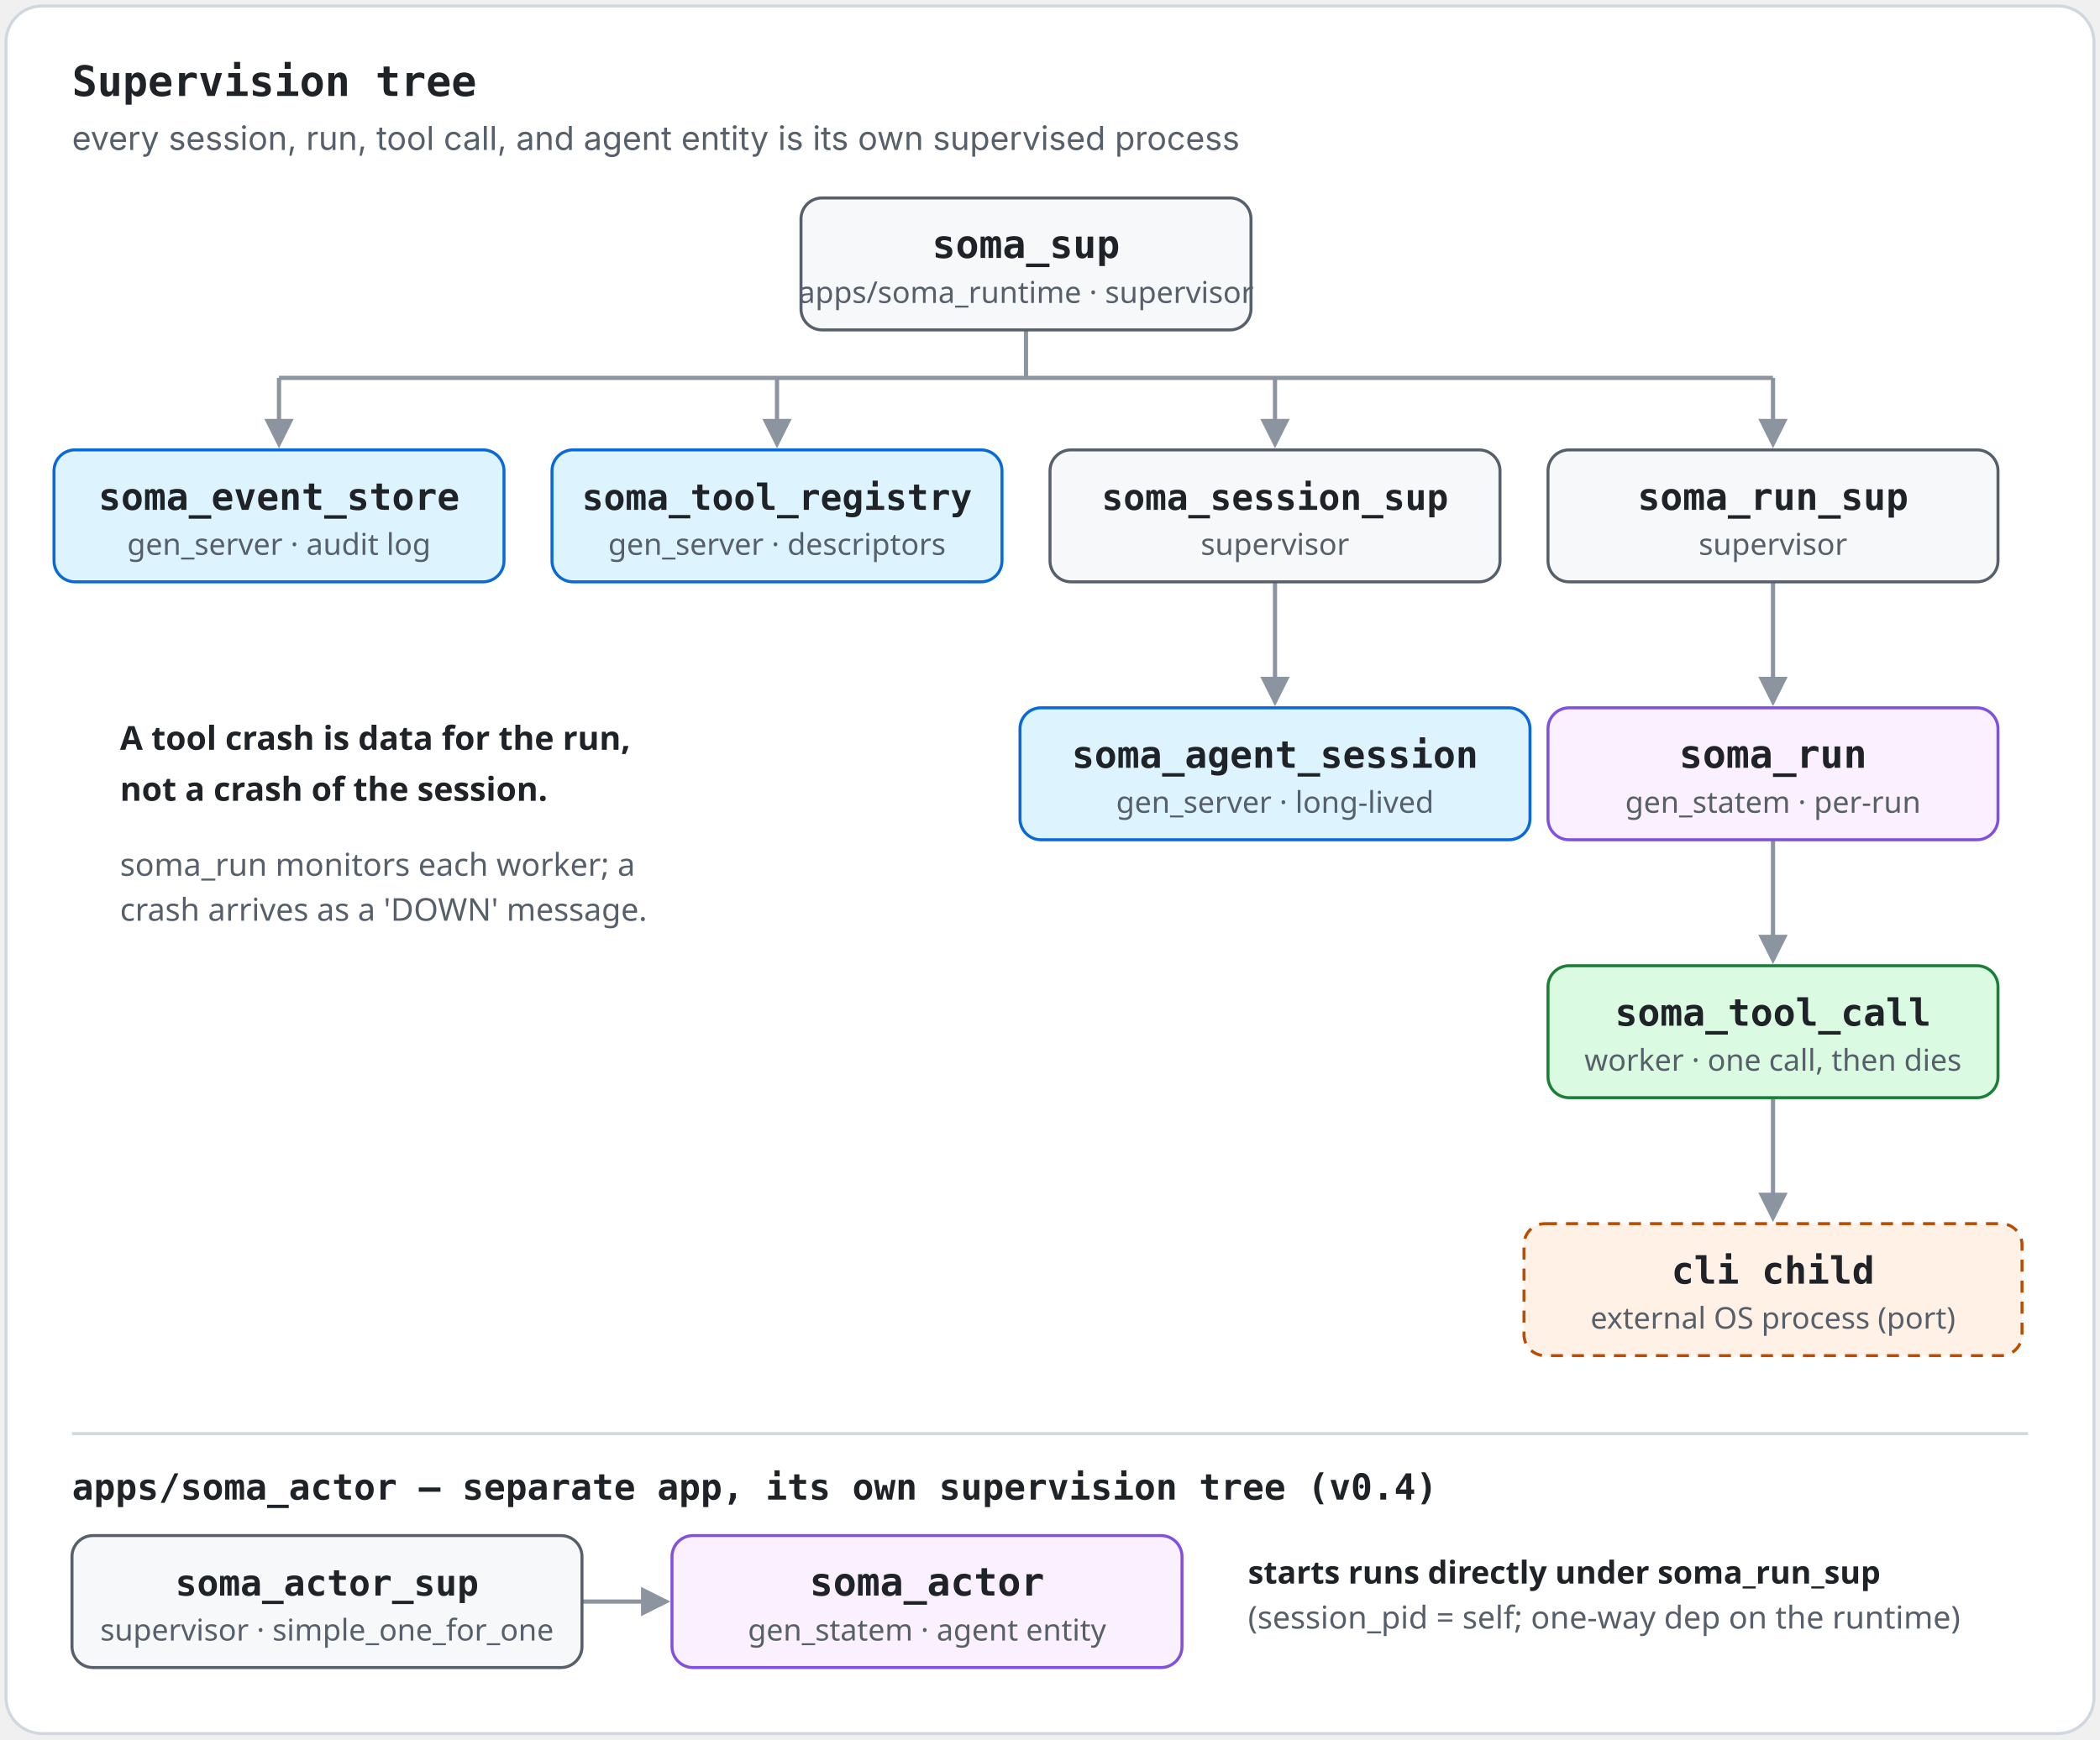
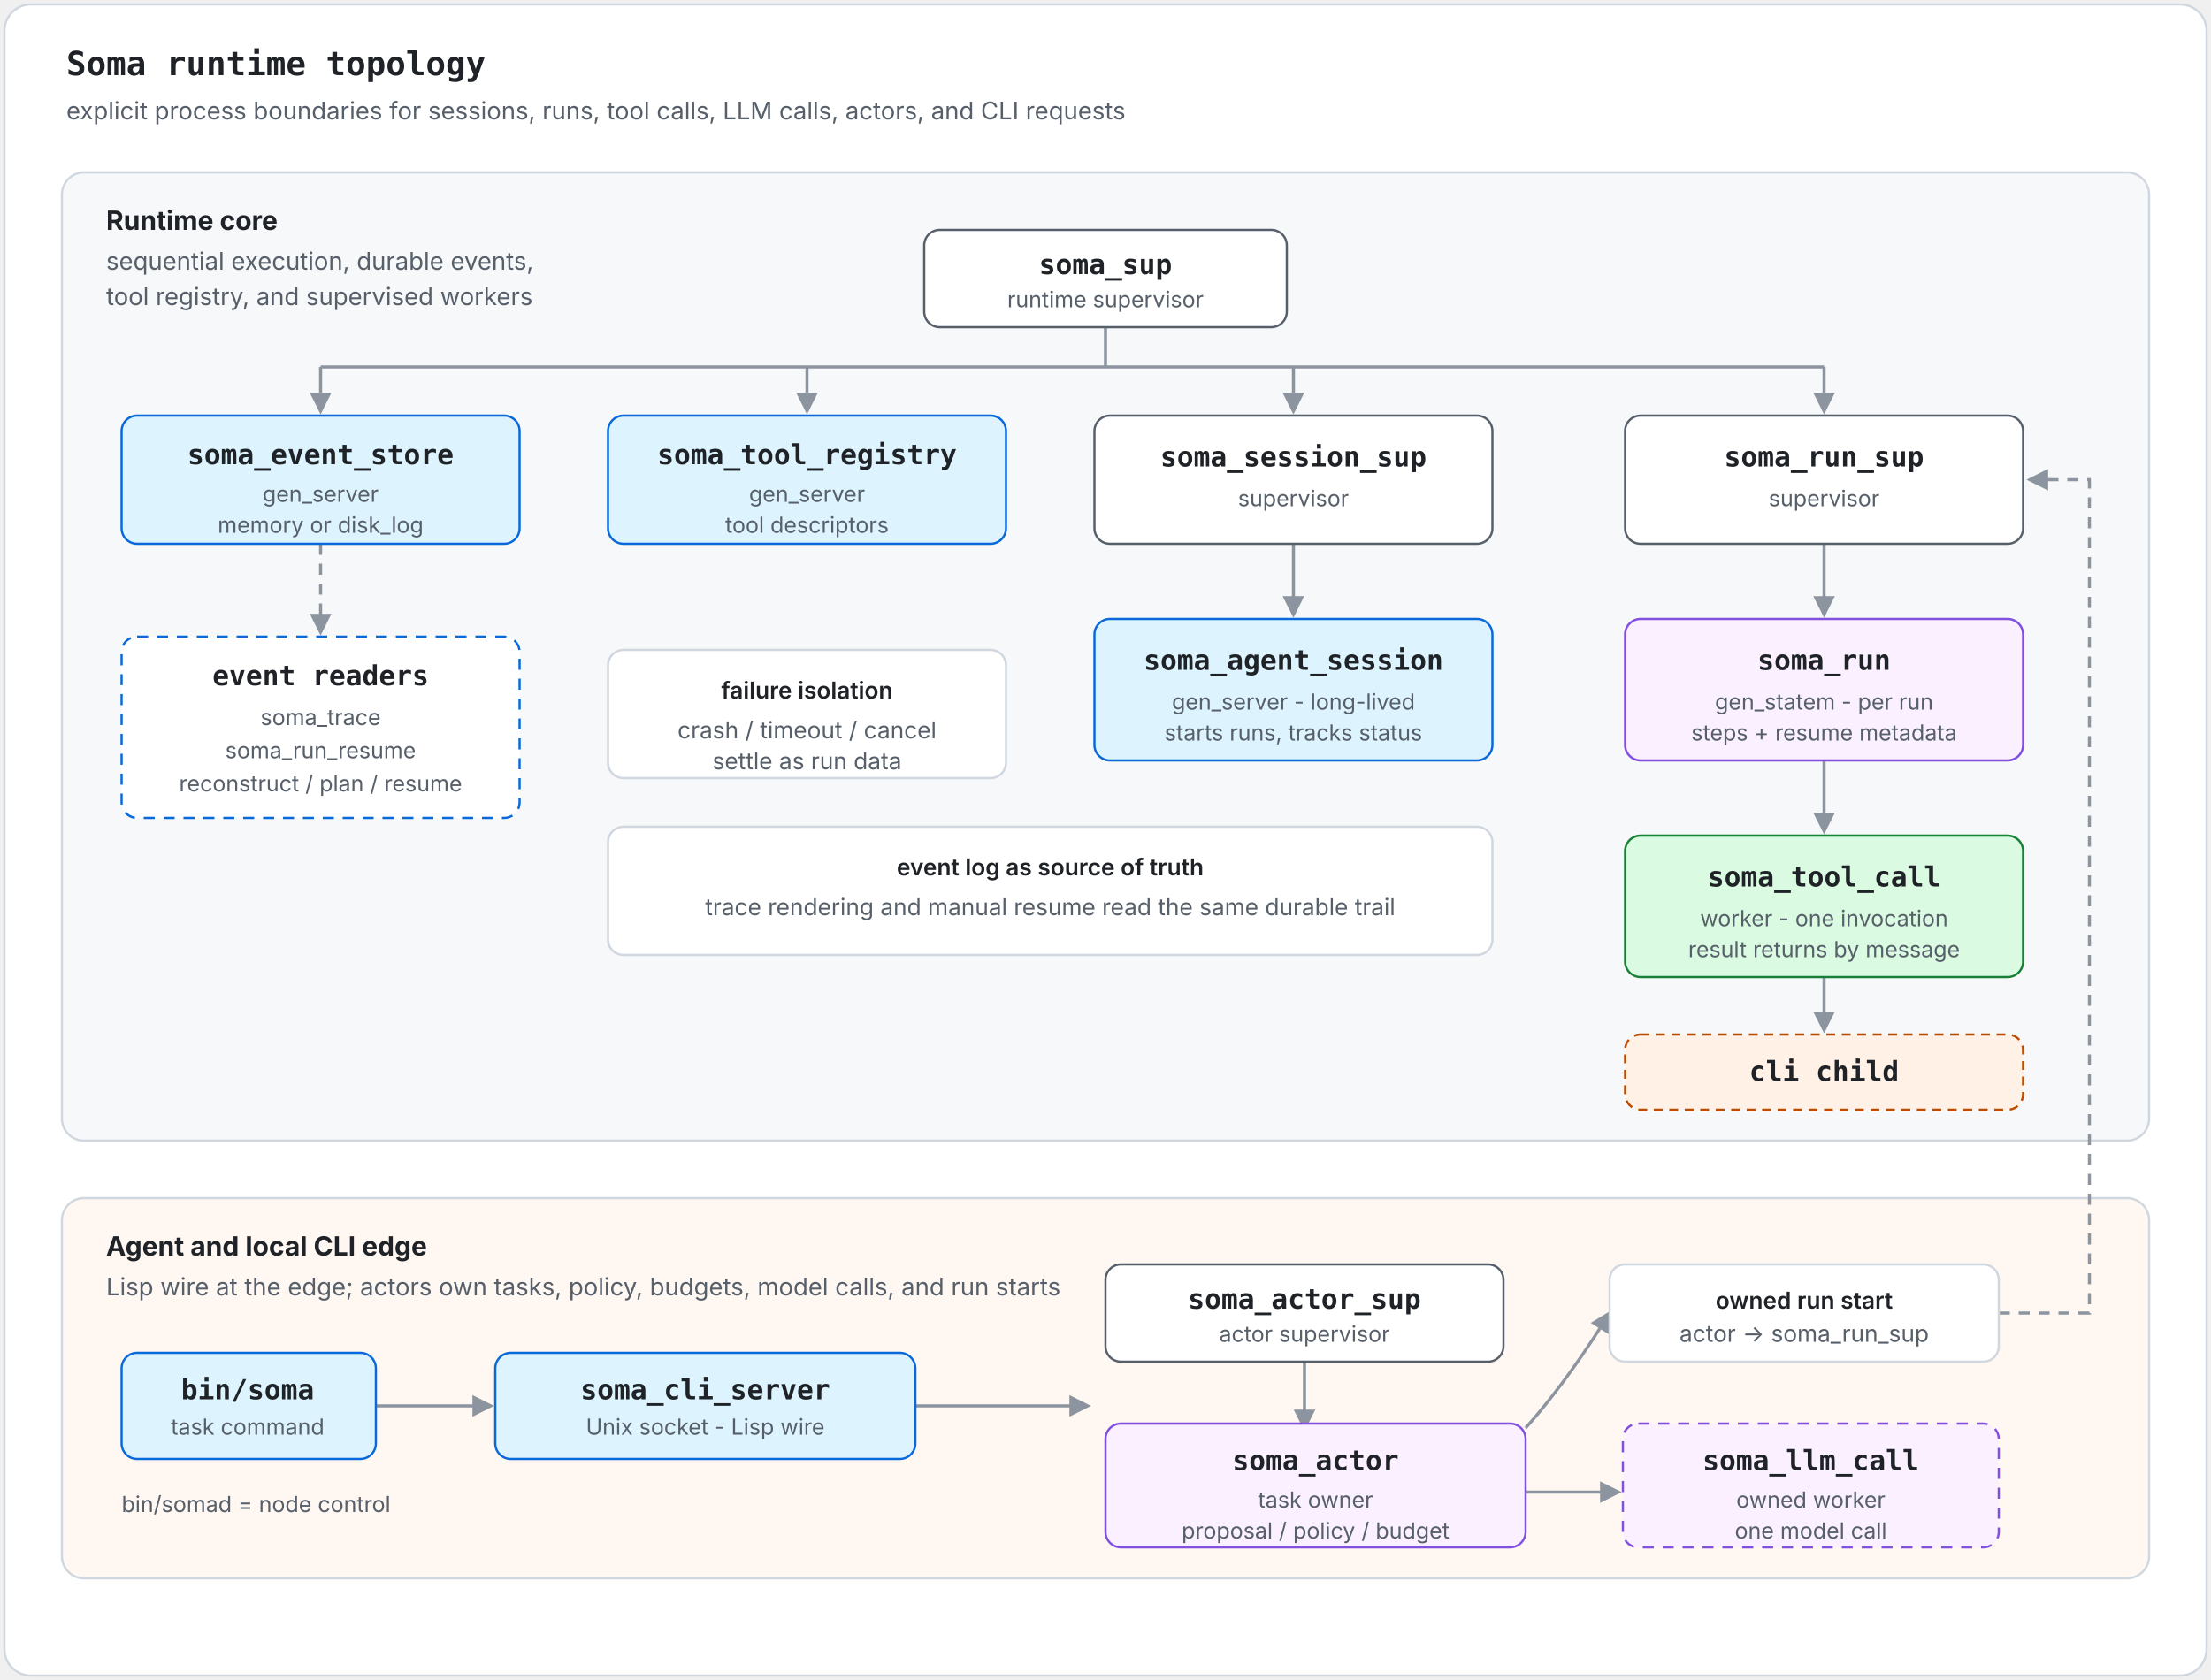
- <svg xmlns="http://www.w3.org/2000/svg" viewBox="0 0 700 580" font-family="ui-monospace, SFMono-Regular, Menlo, Consolas, monospace">
+ <svg xmlns="http://www.w3.org/2000/svg" viewBox="0 0 1000 760" font-family="ui-monospace, SFMono-Regular, Menlo, Consolas, monospace">
  <defs>
    <marker id="arrow" viewBox="0 0 10 10" refX="8.5" refY="5" markerWidth="7" markerHeight="7" orient="auto">
      <path d="M0,0 L10,5 L0,10 z" fill="#8c959f" />
    </marker>
+     <style>
+       .ui { font-family: system-ui, -apple-system, Segoe UI, sans-serif; }
+       .title { font-size: 15px; font-weight: 700; fill: #1f2328; }
+       .subtitle { font-size: 11px; fill: #57606a; }
+       .band-title { font-size: 12px; font-weight: 700; fill: #1f2328; }
+       .node-title { font-size: 12.5px; font-weight: 600; fill: #1f2328; }
+       .node-sub { font-size: 10px; fill: #57606a; }
+       .note { font-size: 10.5px; fill: #57606a; }
+       .note-strong { font-size: 10.5px; font-weight: 600; fill: #1f2328; }
+       .edge { stroke: #8c959f; stroke-width: 1.4; fill: none; }
+       .dash { stroke-dasharray: 5 4; }
+     </style>
  </defs>
-   <rect x="2" y="2" width="696" height="576" rx="12" fill="#ffffff" stroke="#d0d7de" />
-   <text x="24" y="32" font-size="14" font-weight="700" fill="#1f2328">Supervision tree</text>
-   <text x="24" y="50" font-size="11" fill="#57606a" font-family="system-ui, -apple-system, Segoe UI, sans-serif">every session, run, tool call, and agent entity is its own supervised process</text>
-   <g stroke="#8c959f" stroke-width="1.4" fill="none">
-     <path d="M342,110 V126" />
-     <path d="M93,126 H591" />
-     <path d="M93,126 V148" marker-end="url(#arrow)" />
-     <path d="M259,126 V148" marker-end="url(#arrow)" />
-     <path d="M425,126 V148" marker-end="url(#arrow)" />
-     <path d="M591,126 V148" marker-end="url(#arrow)" />
-     <path d="M425,194 V234" marker-end="url(#arrow)" />
-     <path d="M591,194 V234" marker-end="url(#arrow)" />
-     <path d="M591,280 V320" marker-end="url(#arrow)" />
-     <path d="M591,366 V406" marker-end="url(#arrow)" />
+   <rect x="2" y="2" width="996" height="756" rx="12" fill="#ffffff" stroke="#d0d7de" />
+   <text x="30" y="34" class="title">Soma runtime topology</text>
+   <text x="30" y="54" class="subtitle ui">explicit process boundaries for sessions, runs, tool calls, LLM calls, actors, and CLI requests</text>
+   <rect x="28" y="78" width="944" height="438" rx="10" fill="#f6f8fa" stroke="#d0d7de" />
+   <text x="48" y="104" class="band-title ui">Runtime core</text>
+   <text x="48" y="122" class="subtitle ui">sequential execution, durable events,</text>
+   <text x="48" y="138" class="subtitle ui">tool registry, and supervised workers</text>
+   <g class="edge">
+     <path d="M500,148 V166" />
+     <path d="M145,166 H825" />
+     <path d="M145,166 V186" marker-end="url(#arrow)" />
+     <path d="M365,166 V186" marker-end="url(#arrow)" />
+     <path d="M585,166 V186" marker-end="url(#arrow)" />
+     <path d="M825,166 V186" marker-end="url(#arrow)" />
+     <path d="M585,246 V278" marker-end="url(#arrow)" />
+     <path d="M825,246 V278" marker-end="url(#arrow)" />
+     <path d="M825,344 V376" marker-end="url(#arrow)" />
+     <path d="M825,442 V466" marker-end="url(#arrow)" />
+     <path class="dash" d="M145,246 V286" marker-end="url(#arrow)" />
  </g>
-   <rect x="267" y="66" width="150" height="44" rx="7" fill="#f6f8fa" stroke="#57606a" />
-   <text x="342" y="86" text-anchor="middle" font-size="13" font-weight="600" fill="#1f2328">soma_sup</text>
-   <text x="342" y="101" text-anchor="middle" font-size="10" fill="#57606a" font-family="system-ui, sans-serif">apps/soma_runtime · supervisor</text>
-   <rect x="18" y="150" width="150" height="44" rx="7" fill="#ddf4ff" stroke="#0969da" />
-   <text x="93" y="170" text-anchor="middle" font-size="12.5" font-weight="600" fill="#1f2328">soma_event_store</text>
-   <text x="93" y="185" text-anchor="middle" font-size="10" fill="#57606a" font-family="system-ui, sans-serif">gen_server · audit log</text>
-   <rect x="184" y="150" width="150" height="44" rx="7" fill="#ddf4ff" stroke="#0969da" />
-   <text x="259" y="170" text-anchor="middle" font-size="12" font-weight="600" fill="#1f2328">soma_tool_registry</text>
-   <text x="259" y="185" text-anchor="middle" font-size="10" fill="#57606a" font-family="system-ui, sans-serif">gen_server · descriptors</text>
-   <rect x="350" y="150" width="150" height="44" rx="7" fill="#f6f8fa" stroke="#57606a" />
-   <text x="425" y="170" text-anchor="middle" font-size="12" font-weight="600" fill="#1f2328">soma_session_sup</text>
-   <text x="425" y="185" text-anchor="middle" font-size="10" fill="#57606a" font-family="system-ui, sans-serif">supervisor</text>
-   <rect x="516" y="150" width="150" height="44" rx="7" fill="#f6f8fa" stroke="#57606a" />
-   <text x="591" y="170" text-anchor="middle" font-size="12.5" font-weight="600" fill="#1f2328">soma_run_sup</text>
-   <text x="591" y="185" text-anchor="middle" font-size="10" fill="#57606a" font-family="system-ui, sans-serif">supervisor</text>
-   <rect x="340" y="236" width="170" height="44" rx="7" fill="#ddf4ff" stroke="#0969da" />
-   <text x="425" y="256" text-anchor="middle" font-size="12.5" font-weight="600" fill="#1f2328">soma_agent_session</text>
-   <text x="425" y="271" text-anchor="middle" font-size="10" fill="#57606a" font-family="system-ui, sans-serif">gen_server · long-lived</text>
-   <rect x="516" y="236" width="150" height="44" rx="7" fill="#faf0ff" stroke="#8250df" />
-   <text x="591" y="256" text-anchor="middle" font-size="13" font-weight="600" fill="#1f2328">soma_run</text>
-   <text x="591" y="271" text-anchor="middle" font-size="10" fill="#57606a" font-family="system-ui, sans-serif">gen_statem · per-run</text>
-   <rect x="516" y="322" width="150" height="44" rx="7" fill="#dafbe1" stroke="#1a7f37" />
-   <text x="591" y="342" text-anchor="middle" font-size="12.5" font-weight="600" fill="#1f2328">soma_tool_call</text>
-   <text x="591" y="357" text-anchor="middle" font-size="10" fill="#57606a" font-family="system-ui, sans-serif">worker · one call, then dies</text>
-   <rect x="508" y="408" width="166" height="44" rx="7" fill="#fff1e5" stroke="#bc4c00" stroke-dasharray="4 3" />
-   <text x="591" y="428" text-anchor="middle" font-size="12.5" font-weight="600" fill="#1f2328">cli child</text>
-   <text x="591" y="443" text-anchor="middle" font-size="10" fill="#57606a" font-family="system-ui, sans-serif">external OS process (port)</text>
-   <text x="40" y="250" font-size="11" font-weight="600" fill="#1f2328" font-family="system-ui, sans-serif">A tool crash is data for the run,</text>
-   <text x="40" y="267" font-size="11" font-weight="600" fill="#1f2328" font-family="system-ui, sans-serif">not a crash of the session.</text>
-   <text x="40" y="292" font-size="10.5" fill="#57606a" font-family="system-ui, sans-serif">soma_run monitors each worker; a</text>
-   <text x="40" y="307" font-size="10.5" fill="#57606a" font-family="system-ui, sans-serif">crash arrives as a 'DOWN' message.</text>
-   <path d="M24,478 H676" stroke="#d0d7de" stroke-width="1" fill="none" />
-   <text x="24" y="500" font-size="12" font-weight="700" fill="#1f2328">apps/soma_actor — separate app, its own supervision tree (v0.4)</text>
-   <g stroke="#8c959f" stroke-width="1.4" fill="none">
-     <path d="M194,534 H222" marker-end="url(#arrow)" />
+   <rect x="418" y="104" width="164" height="44" rx="7" fill="#ffffff" stroke="#57606a" />
+   <text x="500" y="124" text-anchor="middle" class="node-title">soma_sup</text>
+   <text x="500" y="139" text-anchor="middle" class="node-sub ui">runtime supervisor</text>
+   <rect x="55" y="188" width="180" height="58" rx="7" fill="#ddf4ff" stroke="#0969da" />
+   <text x="145" y="210" text-anchor="middle" class="node-title">soma_event_store</text>
+   <text x="145" y="227" text-anchor="middle" class="node-sub ui">gen_server</text>
+   <text x="145" y="241" text-anchor="middle" class="node-sub ui">memory or disk_log</text>
+   <rect x="275" y="188" width="180" height="58" rx="7" fill="#ddf4ff" stroke="#0969da" />
+   <text x="365" y="210" text-anchor="middle" class="node-title">soma_tool_registry</text>
+   <text x="365" y="227" text-anchor="middle" class="node-sub ui">gen_server</text>
+   <text x="365" y="241" text-anchor="middle" class="node-sub ui">tool descriptors</text>
+   <rect x="495" y="188" width="180" height="58" rx="7" fill="#ffffff" stroke="#57606a" />
+   <text x="585" y="211" text-anchor="middle" class="node-title">soma_session_sup</text>
+   <text x="585" y="229" text-anchor="middle" class="node-sub ui">supervisor</text>
+   <rect x="735" y="188" width="180" height="58" rx="7" fill="#ffffff" stroke="#57606a" />
+   <text x="825" y="211" text-anchor="middle" class="node-title">soma_run_sup</text>
+   <text x="825" y="229" text-anchor="middle" class="node-sub ui">supervisor</text>
+   <rect x="55" y="288" width="180" height="82" rx="7" fill="#ffffff" stroke="#0969da" stroke-dasharray="5 4" />
+   <text x="145" y="310" text-anchor="middle" class="node-title">event readers</text>
+   <text x="145" y="328" text-anchor="middle" class="node-sub ui">soma_trace</text>
+   <text x="145" y="343" text-anchor="middle" class="node-sub ui">soma_run_resume</text>
+   <text x="145" y="358" text-anchor="middle" class="node-sub ui">reconstruct / plan / resume</text>
+   <rect x="495" y="280" width="180" height="64" rx="7" fill="#ddf4ff" stroke="#0969da" />
+   <text x="585" y="303" text-anchor="middle" class="node-title">soma_agent_session</text>
+   <text x="585" y="321" text-anchor="middle" class="node-sub ui">gen_server - long-lived</text>
+   <text x="585" y="335" text-anchor="middle" class="node-sub ui">starts runs, tracks status</text>
+   <rect x="735" y="280" width="180" height="64" rx="7" fill="#faf0ff" stroke="#8250df" />
+   <text x="825" y="303" text-anchor="middle" class="node-title">soma_run</text>
+   <text x="825" y="321" text-anchor="middle" class="node-sub ui">gen_statem - per run</text>
+   <text x="825" y="335" text-anchor="middle" class="node-sub ui">steps + resume metadata</text>
+   <rect x="735" y="378" width="180" height="64" rx="7" fill="#dafbe1" stroke="#1a7f37" />
+   <text x="825" y="401" text-anchor="middle" class="node-title">soma_tool_call</text>
+   <text x="825" y="419" text-anchor="middle" class="node-sub ui">worker - one invocation</text>
+   <text x="825" y="433" text-anchor="middle" class="node-sub ui">result returns by message</text>
+   <rect x="735" y="468" width="180" height="34" rx="7" fill="#fff1e5" stroke="#bc4c00" stroke-dasharray="4 3" />
+   <text x="825" y="489" text-anchor="middle" class="node-title">cli child</text>
+   <rect x="275" y="294" width="180" height="58" rx="7" fill="#ffffff" stroke="#d0d7de" />
+   <text x="365" y="316" text-anchor="middle" class="note-strong ui">failure isolation</text>
+   <text x="365" y="334" text-anchor="middle" class="note ui">crash / timeout / cancel</text>
+   <text x="365" y="348" text-anchor="middle" class="note ui">settle as run data</text>
+   <rect x="275" y="374" width="400" height="58" rx="7" fill="#ffffff" stroke="#d0d7de" />
+   <text x="475" y="396" text-anchor="middle" class="note-strong ui">event log as source of truth</text>
+   <text x="475" y="414" text-anchor="middle" class="note ui">trace rendering and manual resume read the same durable trail</text>
+   <rect x="28" y="542" width="944" height="172" rx="10" fill="#fff8f2" stroke="#d0d7de" />
+   <text x="48" y="568" class="band-title ui">Agent and local CLI edge</text>
+   <text x="48" y="586" class="subtitle ui">Lisp wire at the edge; actors own tasks, policy, budgets, model calls, and run starts</text>
+   <g class="edge">
+     <path d="M170,636 H222" marker-end="url(#arrow)" />
+     <path d="M414,636 H492" marker-end="url(#arrow)" />
+     <path d="M590,616 V646" marker-end="url(#arrow)" />
+     <path d="M690,675 H732" marker-end="url(#arrow)" />
+     <path d="M690,646 C706,628 718,610 728,594" marker-end="url(#arrow)" />
+     <path class="dash" d="M904,594 H945 V217 H918" marker-end="url(#arrow)" />
  </g>
-   <rect x="24" y="512" width="170" height="44" rx="7" fill="#f6f8fa" stroke="#57606a" />
-   <text x="109" y="532" text-anchor="middle" font-size="12" font-weight="600" fill="#1f2328">soma_actor_sup</text>
-   <text x="109" y="547" text-anchor="middle" font-size="10" fill="#57606a" font-family="system-ui, sans-serif">supervisor · simple_one_for_one</text>
-   <rect x="224" y="512" width="170" height="44" rx="7" fill="#faf0ff" stroke="#8250df" />
-   <text x="309" y="532" text-anchor="middle" font-size="13" font-weight="600" fill="#1f2328">soma_actor</text>
-   <text x="309" y="547" text-anchor="middle" font-size="10" fill="#57606a" font-family="system-ui, sans-serif">gen_statem · agent entity</text>
-   <text x="416" y="528" font-size="10.5" font-weight="600" fill="#1f2328" font-family="system-ui, sans-serif">starts runs directly under soma_run_sup</text>
-   <text x="416" y="543" font-size="10.5" fill="#57606a" font-family="system-ui, sans-serif">(session_pid = self; one-way dep on the runtime)</text>
+   <rect x="55" y="612" width="115" height="48" rx="7" fill="#ddf4ff" stroke="#0969da" />
+   <text x="112" y="633" text-anchor="middle" class="node-title">bin/soma</text>
+   <text x="112" y="649" text-anchor="middle" class="node-sub ui">task command</text>
+   <text x="55" y="684" class="node-sub ui">bin/somad = node control</text>
+   <rect x="224" y="612" width="190" height="48" rx="7" fill="#ddf4ff" stroke="#0969da" />
+   <text x="319" y="633" text-anchor="middle" class="node-title">soma_cli_server</text>
+   <text x="319" y="649" text-anchor="middle" class="node-sub ui">Unix socket - Lisp wire</text>
+   <rect x="500" y="572" width="180" height="44" rx="7" fill="#ffffff" stroke="#57606a" />
+   <text x="590" y="592" text-anchor="middle" class="node-title">soma_actor_sup</text>
+   <text x="590" y="607" text-anchor="middle" class="node-sub ui">actor supervisor</text>
+   <rect x="500" y="644" width="190" height="56" rx="7" fill="#faf0ff" stroke="#8250df" />
+   <text x="595" y="665" text-anchor="middle" class="node-title">soma_actor</text>
+   <text x="595" y="682" text-anchor="middle" class="node-sub ui">task owner</text>
+   <text x="595" y="696" text-anchor="middle" class="node-sub ui">proposal / policy / budget</text>
+   <rect x="734" y="644" width="170" height="56" rx="7" fill="#faf0ff" stroke="#8250df" stroke-dasharray="5 4" />
+   <text x="819" y="665" text-anchor="middle" class="node-title">soma_llm_call</text>
+   <text x="819" y="682" text-anchor="middle" class="node-sub ui">owned worker</text>
+   <text x="819" y="696" text-anchor="middle" class="node-sub ui">one model call</text>
+   <rect x="728" y="572" width="176" height="44" rx="7" fill="#ffffff" stroke="#d0d7de" />
+   <text x="816" y="592" text-anchor="middle" class="note-strong ui">owned run start</text>
+   <text x="816" y="607" text-anchor="middle" class="note ui">actor -&gt; soma_run_sup</text>
</svg>
